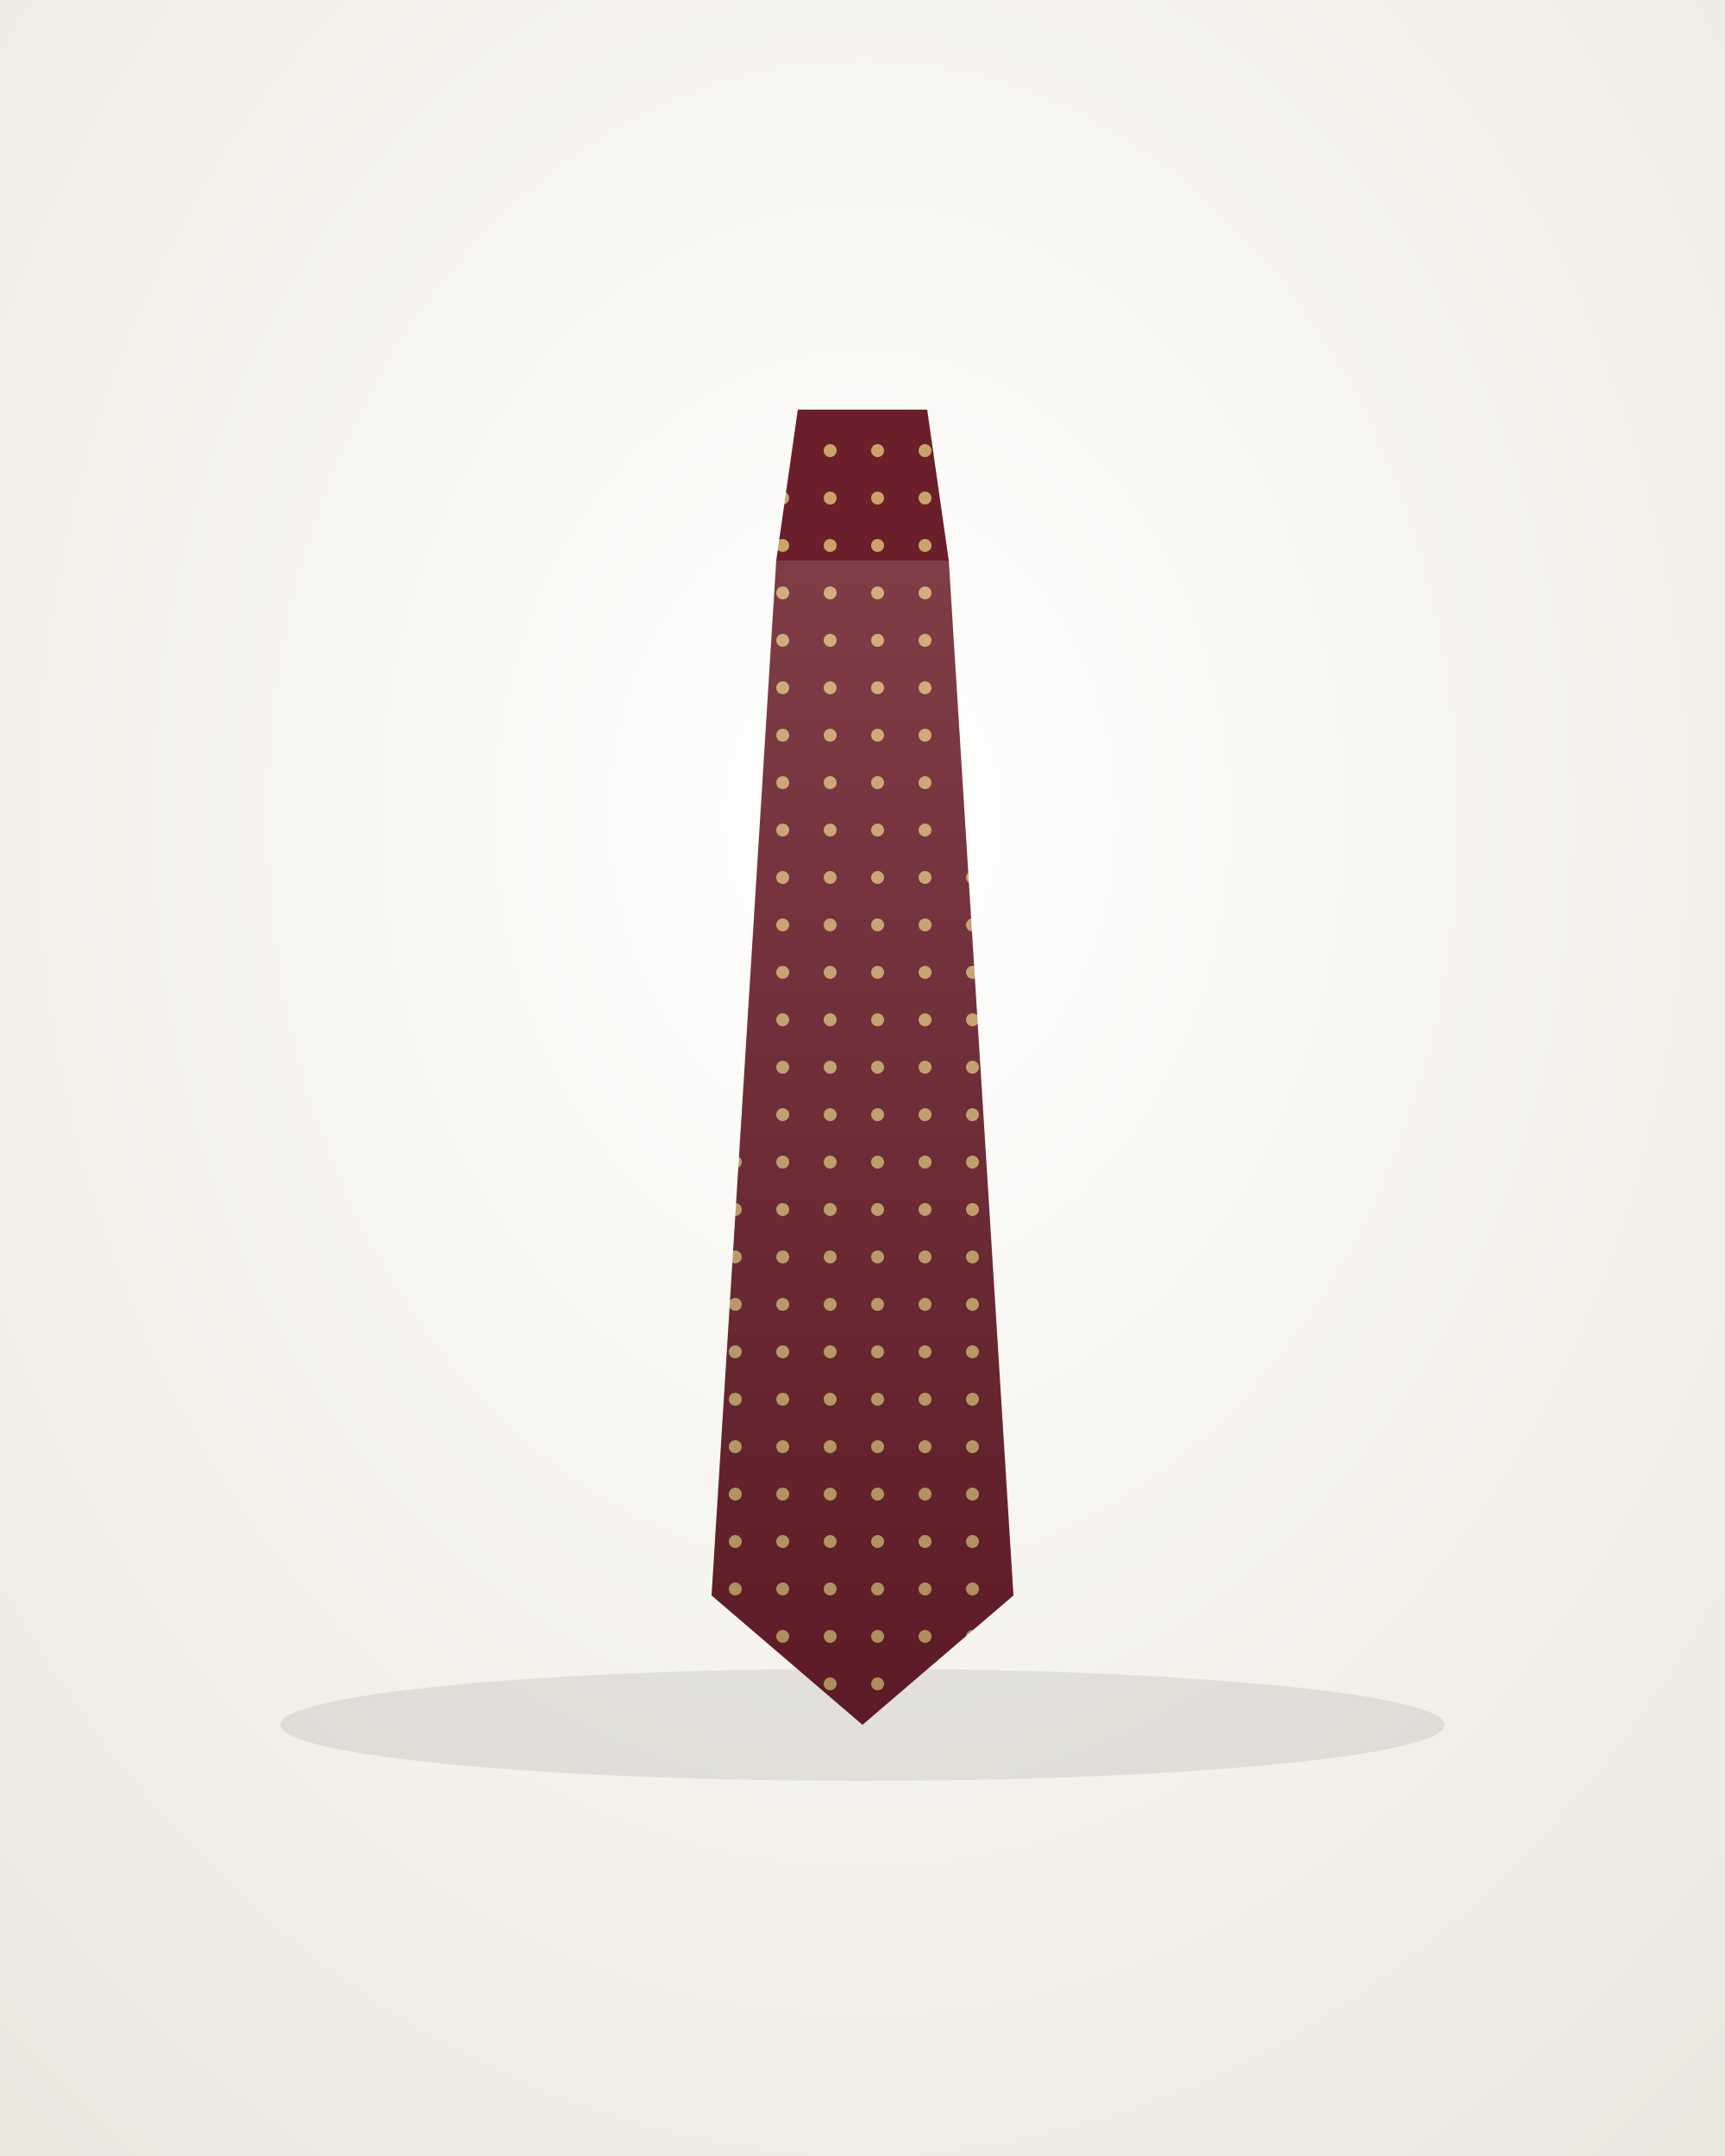
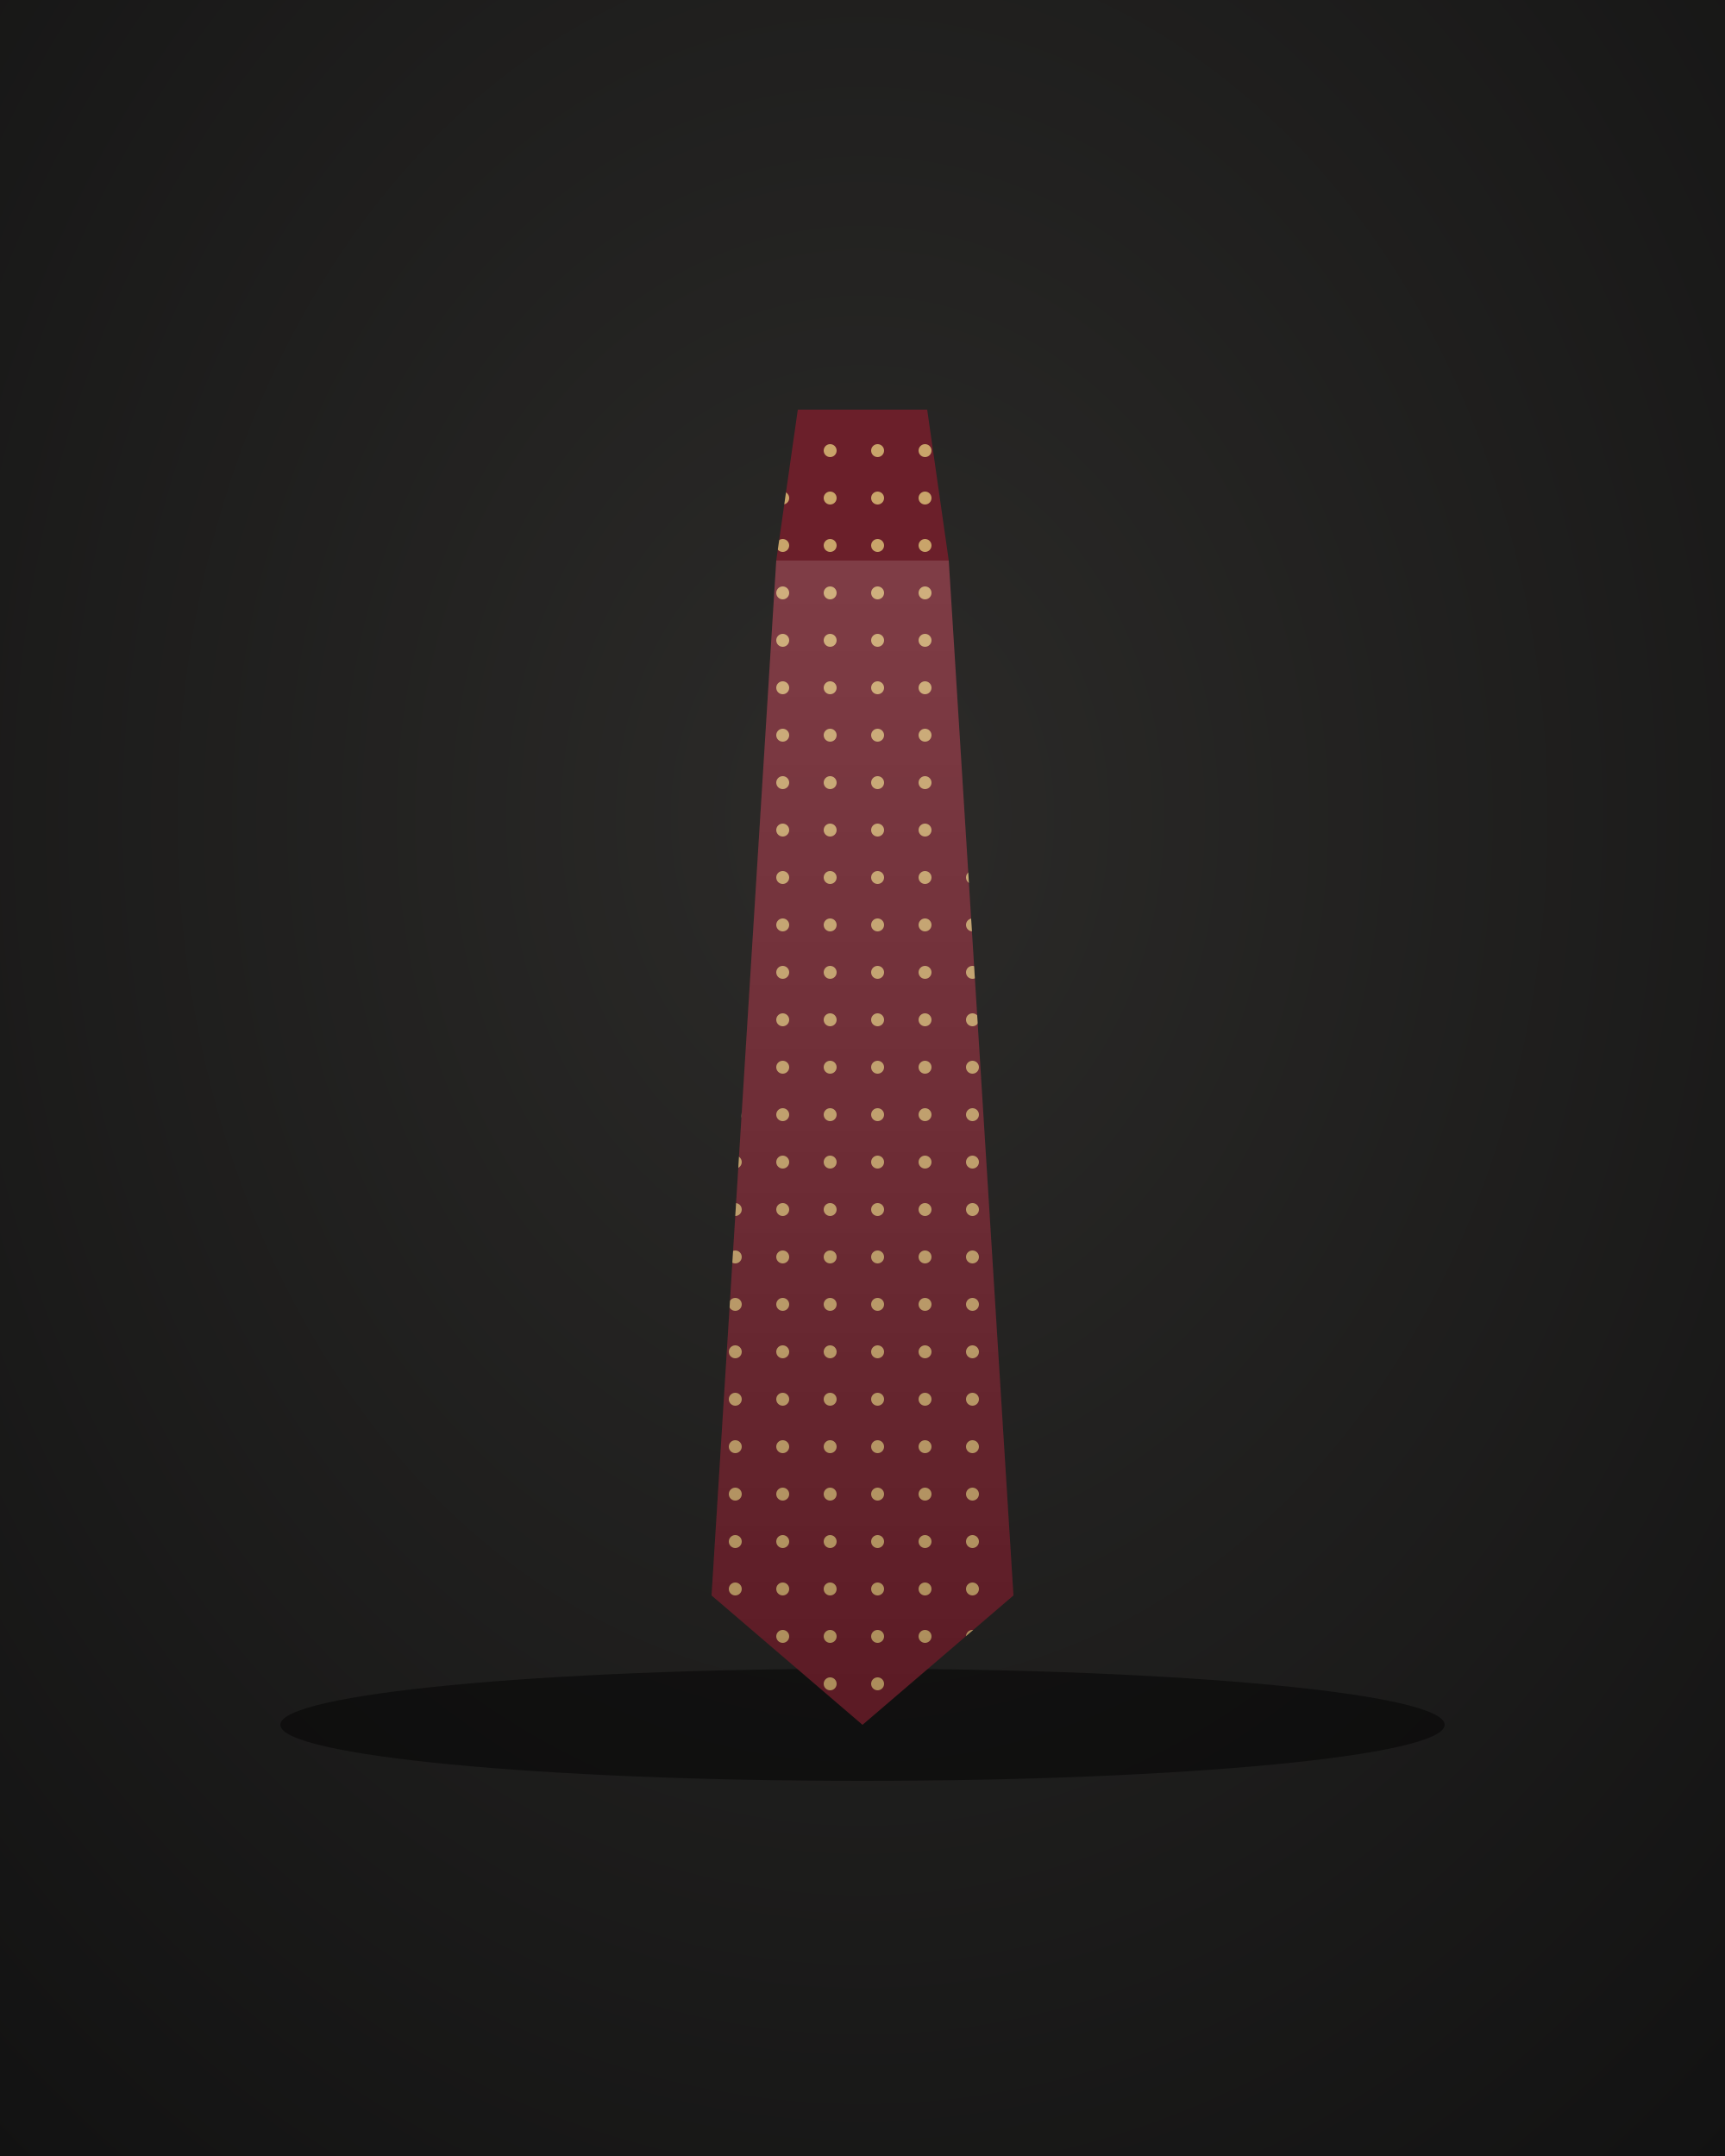
<svg xmlns="http://www.w3.org/2000/svg" viewBox="0 0 800 1000">
  <defs>
    <radialGradient id="bg" cx="0.5" cy="0.38" r="0.8">
-       <stop offset="0" stop-color="#ffffff" />
-       <stop offset="1" stop-color="#ece7dd" />
+       <stop offset="0" stop-color="#2c2b29" />
+       <stop offset="1" stop-color="#121212" />
    </radialGradient>
    <linearGradient id="sh" x1="0" y1="0" x2="0" y2="1">
      <stop offset="0" stop-color="#fff" stop-opacity="0.22" />
      <stop offset="1" stop-color="#000" stop-opacity="0.25" />
    </linearGradient>
  </defs>
  <rect width="800" height="1000" fill="url(#bg)" />
-   <ellipse cx="400" cy="800" rx="270" ry="26" fill="#000" opacity="0.08" />
+   <ellipse cx="400" cy="800" rx="270" ry="26" fill="#000" opacity="0.45" />
  <defs>
    <pattern id="tp" width="22" height="22" patternUnits="userSpaceOnUse">
      <rect width="22" height="22" fill="#6b1f2a" />
      <circle cx="11" cy="11" r="3" fill="#c9a46a" />
    </pattern>
  </defs>
  <path d="M370 190 L430 190 L440 260 L360 260 Z" fill="url(#tp)" />
  <path d="M360 260 L440 260 L470 740 L400 800 L330 740 Z" fill="url(#tp)" />
  <path d="M360 260 L440 260 L470 740 L400 800 L330 740 Z" fill="url(#sh)" opacity="0.6" />
</svg>
